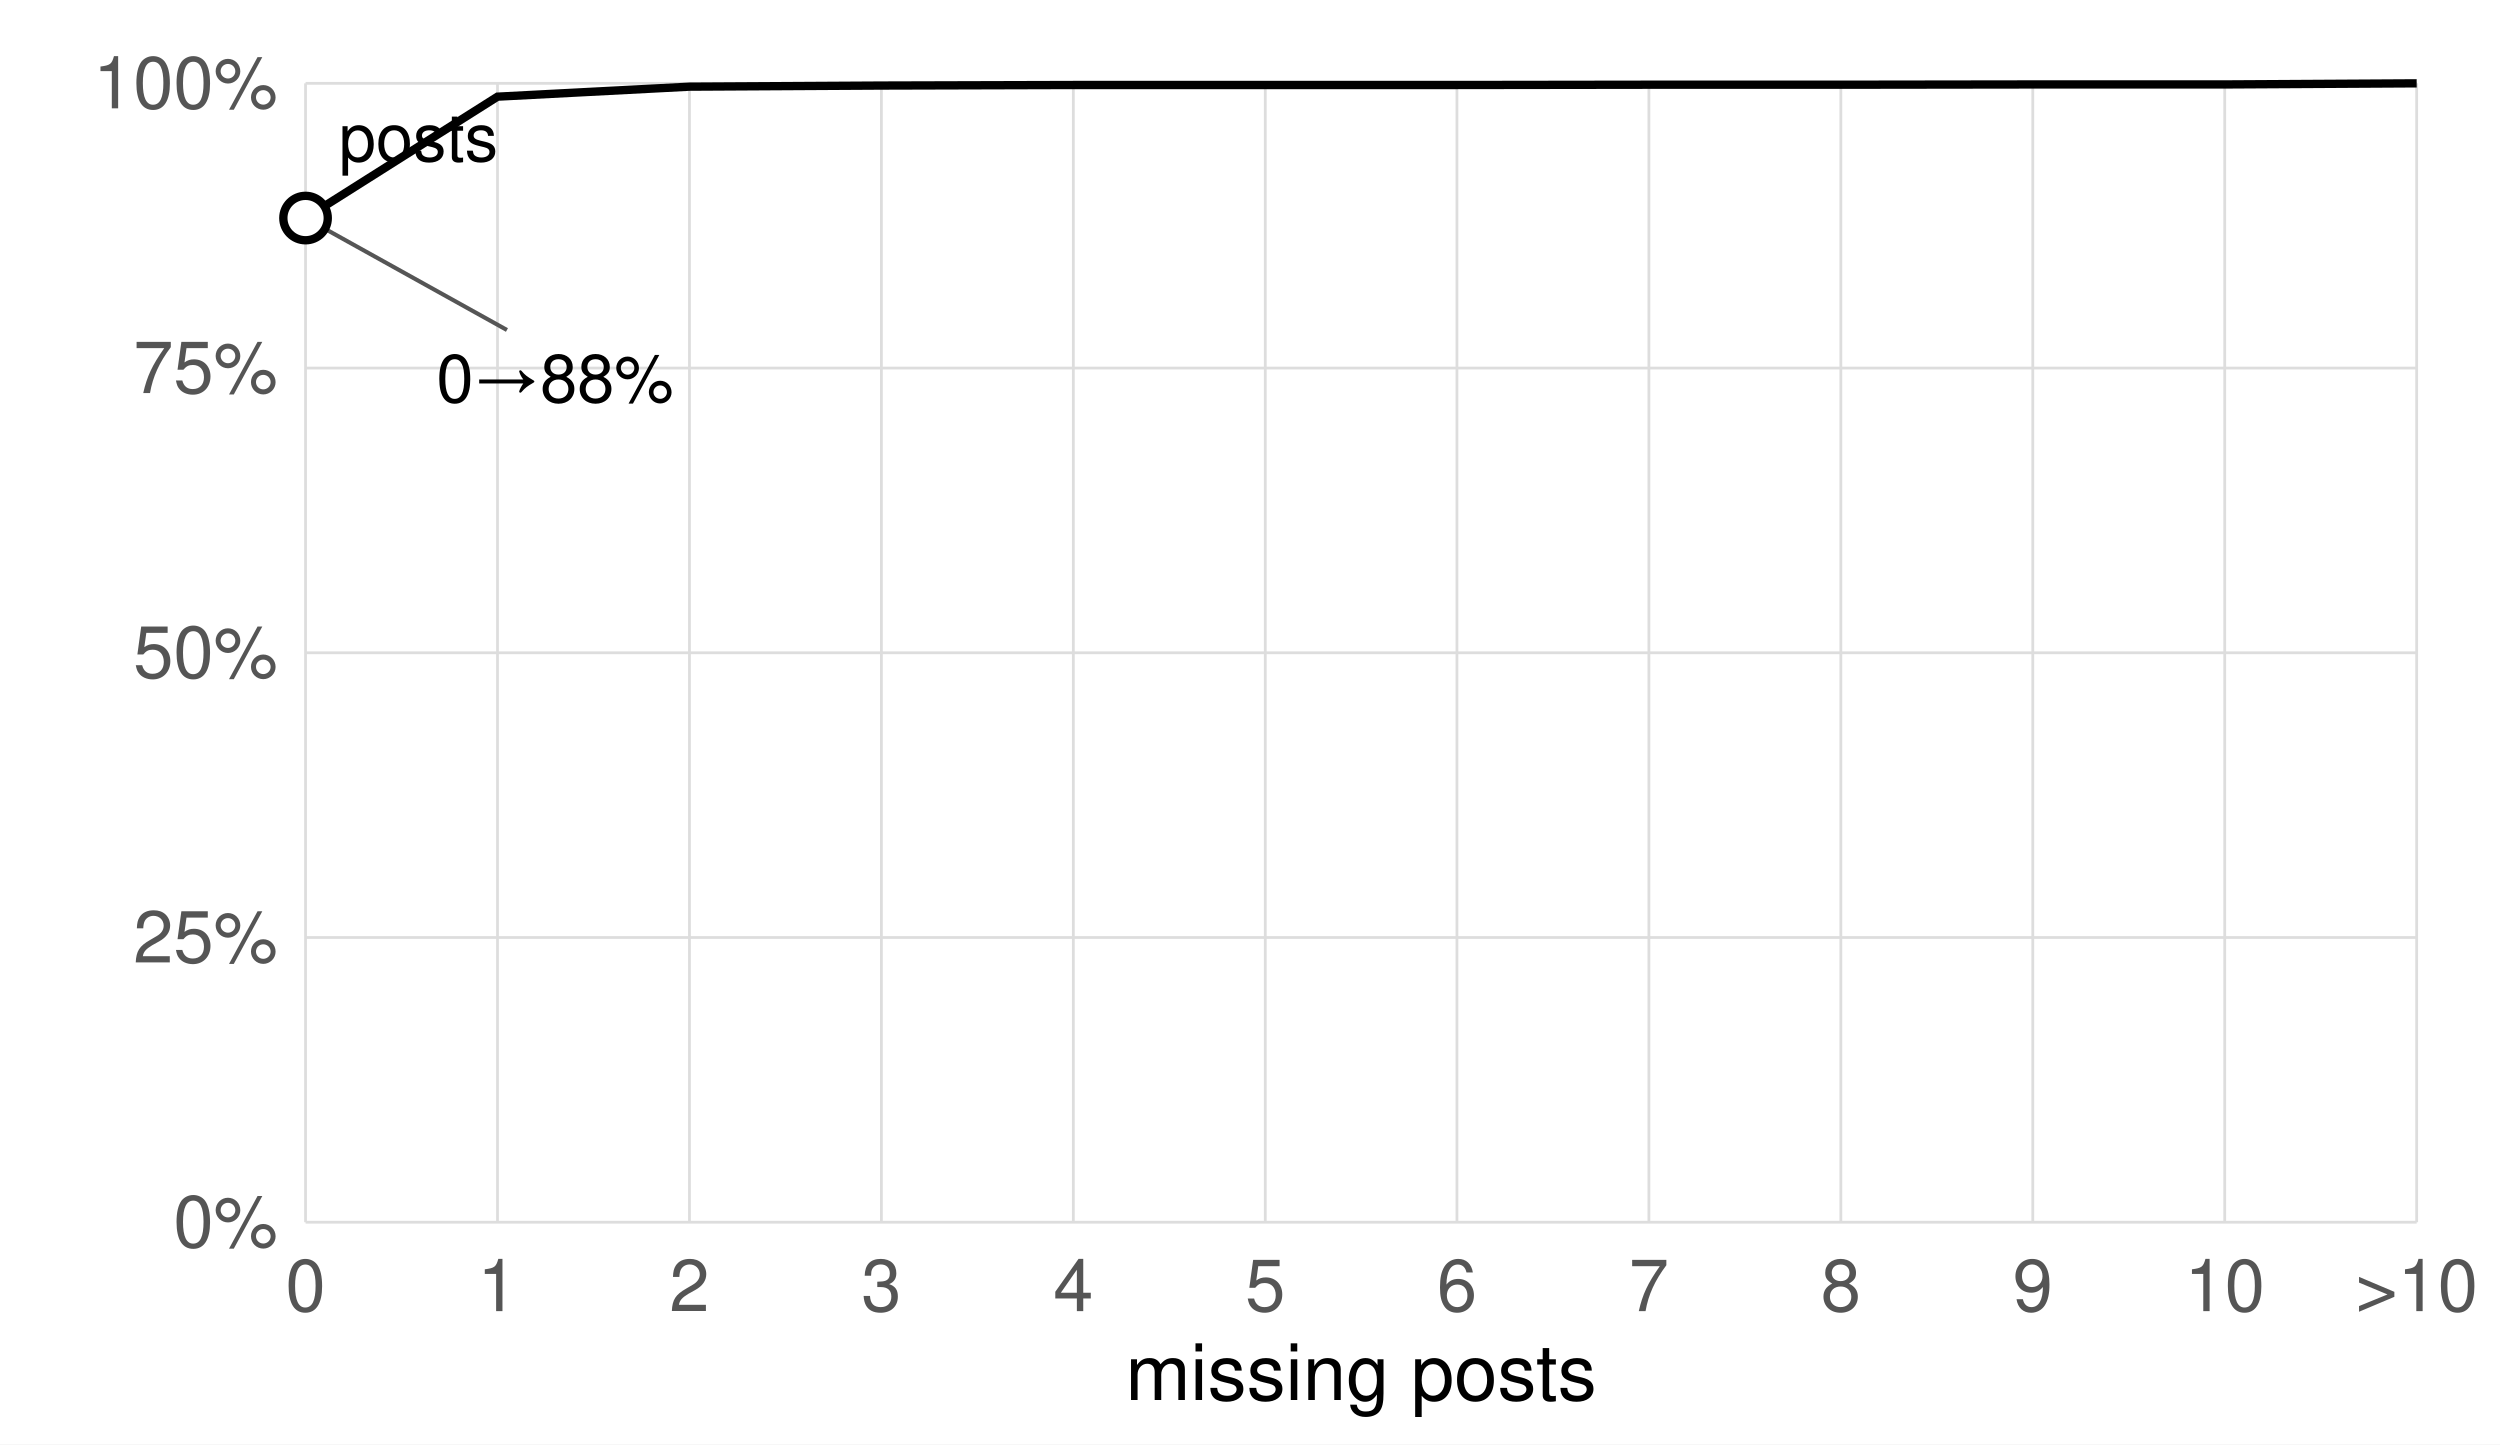
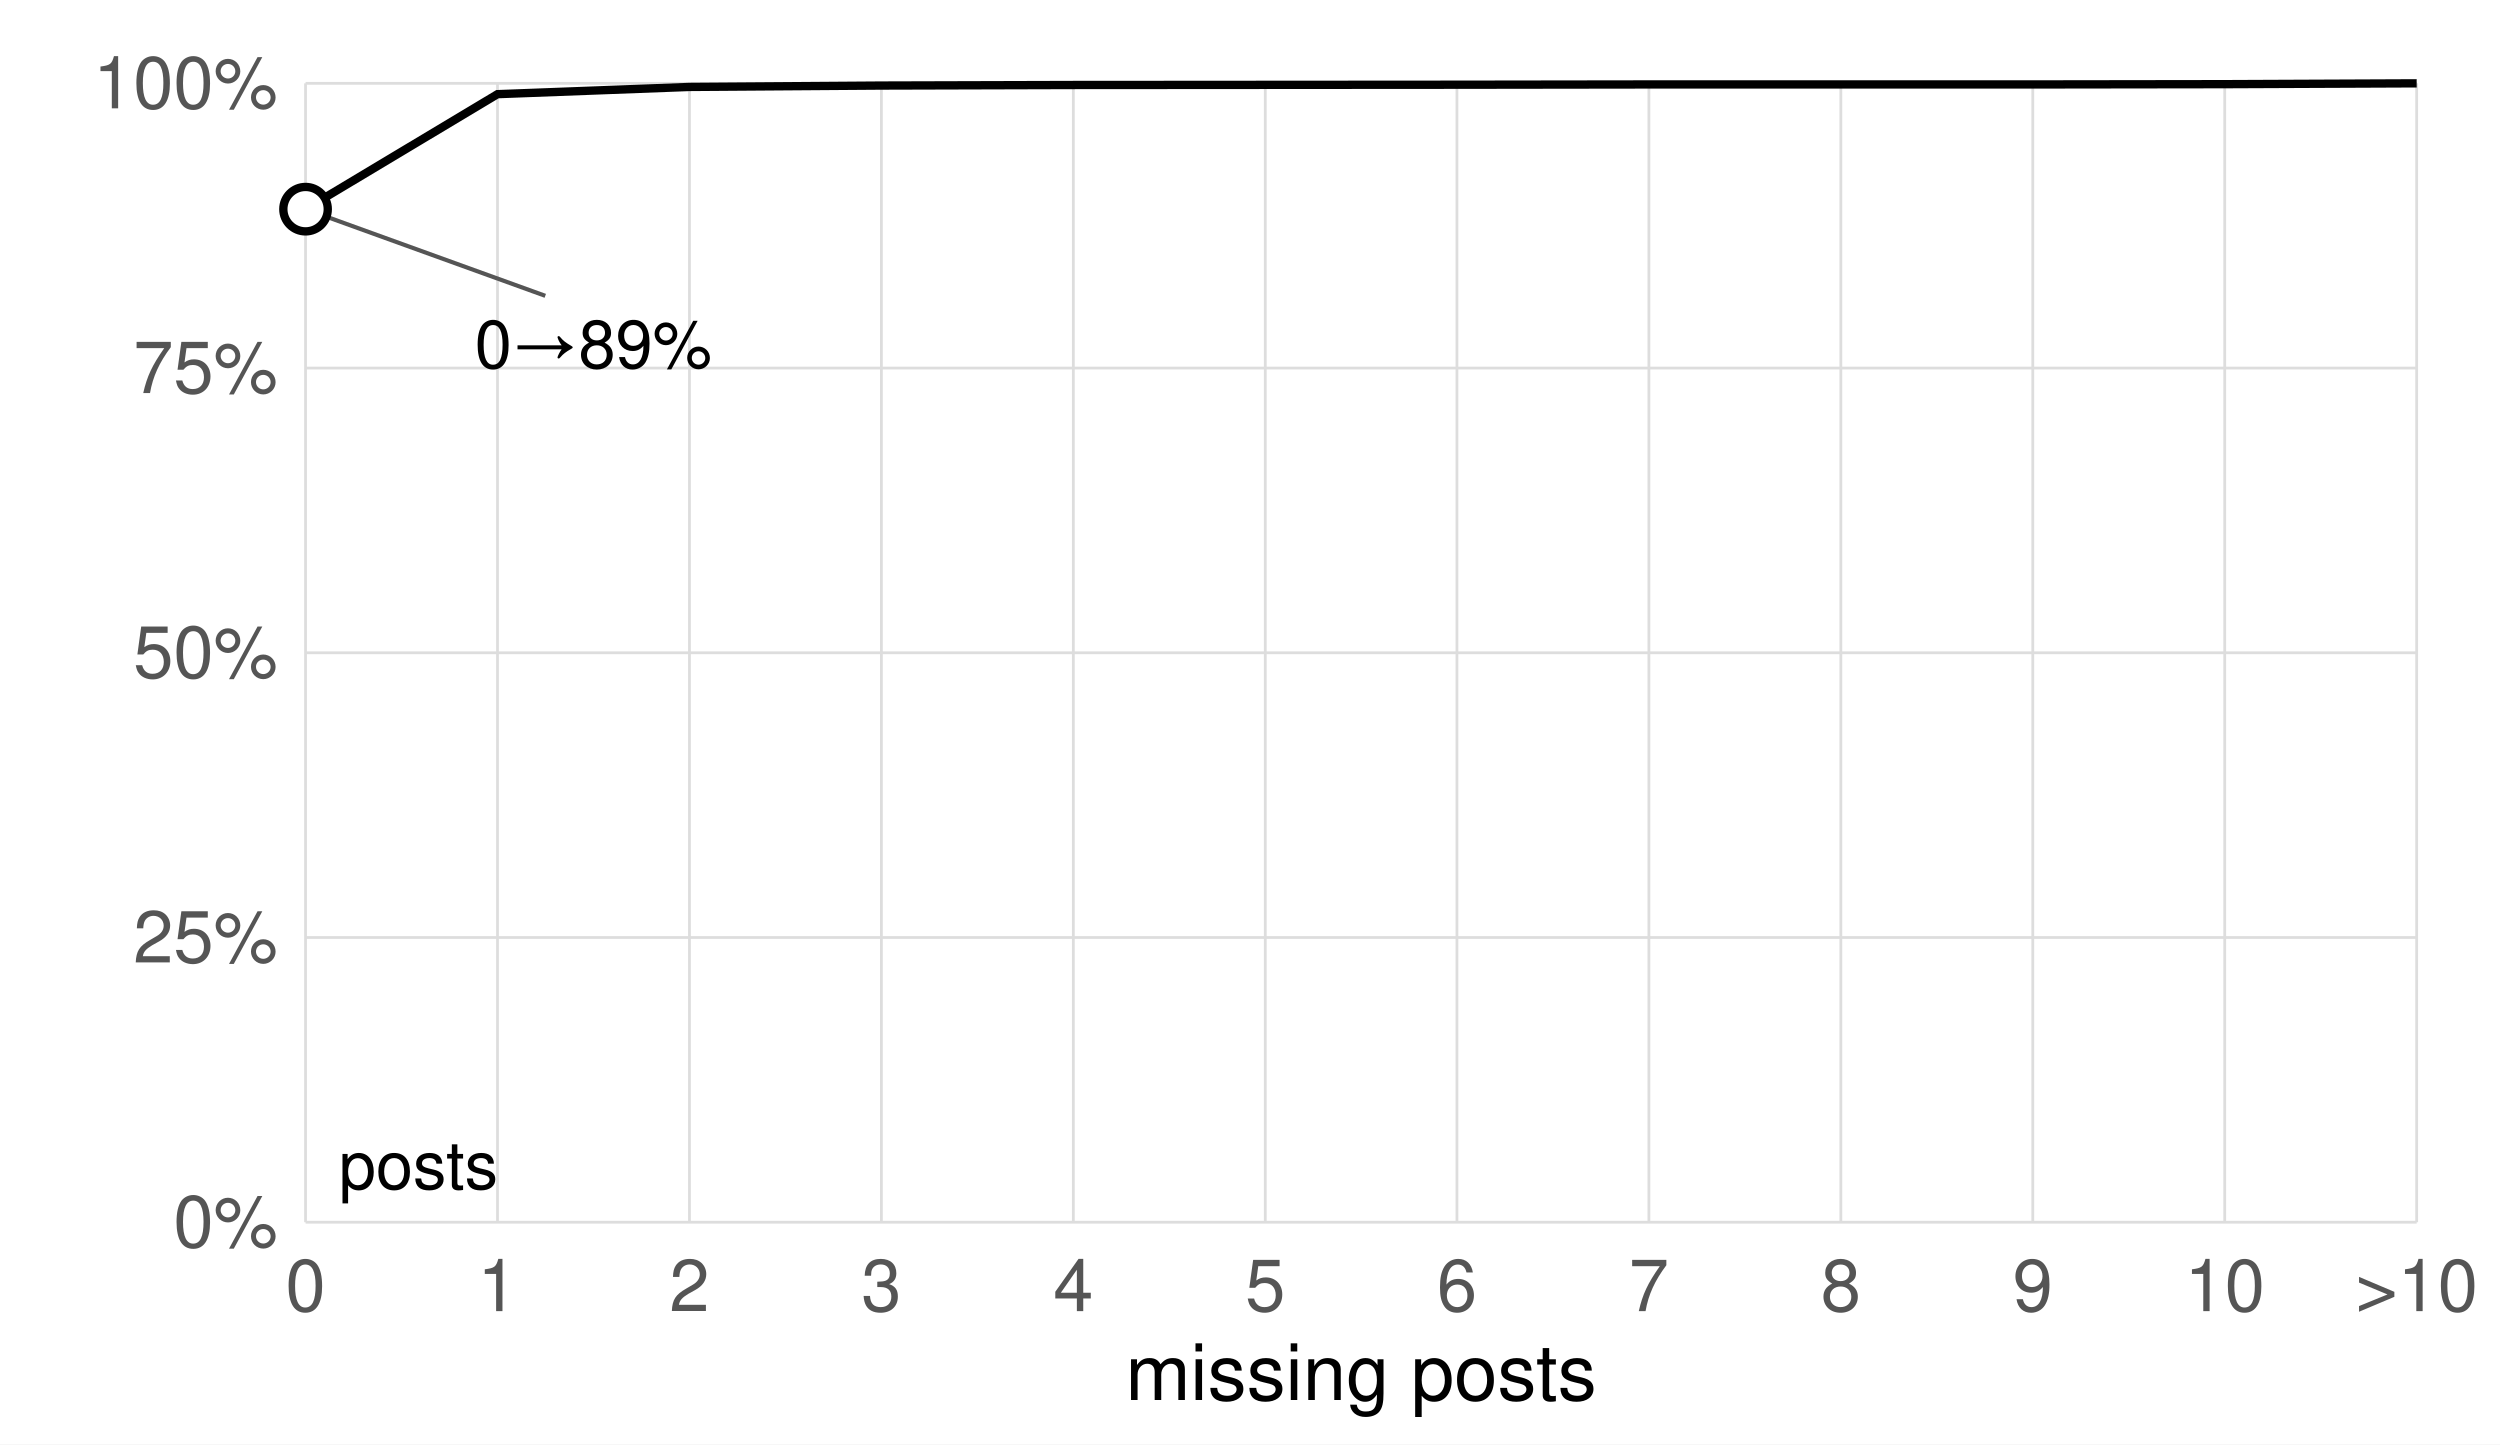
<svg xmlns="http://www.w3.org/2000/svg" width="900" height="520" viewBox="0 0 900 520">
  <rect width="900" height="520" fill="#ffffff" />
  <line x1="110" x2="870" y1="440.0" y2="440.0" stroke="#dddddd" />
  <text x="100.0" y="449.0" font-family="Helvetica, Arial, sans-serif" font-size="26" text-anchor="end" fill="#555555">0%</text>
  <line x1="110" x2="870" y1="337.5" y2="337.5" stroke="#dddddd" />
  <text x="100.0" y="346.5" font-family="Helvetica, Arial, sans-serif" font-size="26" text-anchor="end" fill="#555555">25%</text>
  <line x1="110" x2="870" y1="235.0" y2="235.0" stroke="#dddddd" />
  <text x="100.0" y="244.0" font-family="Helvetica, Arial, sans-serif" font-size="26" text-anchor="end" fill="#555555">50%</text>
  <line x1="110" x2="870" y1="132.5" y2="132.5" stroke="#dddddd" />
  <text x="100.0" y="141.5" font-family="Helvetica, Arial, sans-serif" font-size="26" text-anchor="end" fill="#555555">75%</text>
  <line x1="110" x2="870" y1="30.0" y2="30.0" stroke="#dddddd" />
  <text x="100.0" y="39.0" font-family="Helvetica, Arial, sans-serif" font-size="26" text-anchor="end" fill="#555555">100%</text>
  <line y1="30" y2="440" x1="110.0" x2="110.0" stroke="#dddddd" />
  <text x="110.0" y="472.0" font-family="Helvetica, Arial, sans-serif" font-size="26" text-anchor="middle" fill="#555555">0</text>
  <line y1="30" y2="440" x1="179.1" x2="179.1" stroke="#dddddd" />
  <text x="179.1" y="472.0" font-family="Helvetica, Arial, sans-serif" font-size="26" text-anchor="middle" fill="#555555">1</text>
  <line y1="30" y2="440" x1="248.2" x2="248.2" stroke="#dddddd" />
  <text x="248.2" y="472.0" font-family="Helvetica, Arial, sans-serif" font-size="26" text-anchor="middle" fill="#555555">2</text>
  <line y1="30" y2="440" x1="317.3" x2="317.3" stroke="#dddddd" />
  <text x="317.3" y="472.0" font-family="Helvetica, Arial, sans-serif" font-size="26" text-anchor="middle" fill="#555555">3</text>
  <line y1="30" y2="440" x1="386.4" x2="386.4" stroke="#dddddd" />
  <text x="386.4" y="472.0" font-family="Helvetica, Arial, sans-serif" font-size="26" text-anchor="middle" fill="#555555">4</text>
  <line y1="30" y2="440" x1="455.5" x2="455.5" stroke="#dddddd" />
  <text x="455.5" y="472.0" font-family="Helvetica, Arial, sans-serif" font-size="26" text-anchor="middle" fill="#555555">5</text>
  <line y1="30" y2="440" x1="524.5" x2="524.5" stroke="#dddddd" />
  <text x="524.5" y="472.0" font-family="Helvetica, Arial, sans-serif" font-size="26" text-anchor="middle" fill="#555555">6</text>
  <line y1="30" y2="440" x1="593.6" x2="593.6" stroke="#dddddd" />
  <text x="593.6" y="472.0" font-family="Helvetica, Arial, sans-serif" font-size="26" text-anchor="middle" fill="#555555">7</text>
  <line y1="30" y2="440" x1="662.7" x2="662.7" stroke="#dddddd" />
  <text x="662.7" y="472.0" font-family="Helvetica, Arial, sans-serif" font-size="26" text-anchor="middle" fill="#555555">8</text>
  <line y1="30" y2="440" x1="731.8" x2="731.8" stroke="#dddddd" />
  <text x="731.8" y="472.0" font-family="Helvetica, Arial, sans-serif" font-size="26" text-anchor="middle" fill="#555555">9</text>
  <line y1="30" y2="440" x1="800.9" x2="800.9" stroke="#dddddd" />
  <text x="800.9" y="472.0" font-family="Helvetica, Arial, sans-serif" font-size="26" text-anchor="middle" fill="#555555">10</text>
  <line y1="30" y2="440" x1="870.0" x2="870.0" stroke="#dddddd" />
  <text x="870.0" y="472.0" font-family="Helvetica, Arial, sans-serif" font-size="26" text-anchor="middle" fill="#555555">&gt;10</text>
  <text x="490.0" y="504.0" font-family="Helvetica, Arial, sans-serif" font-size="28" text-anchor="middle" fill="#000000">missing posts</text>
-   <text x="122.0" y="58.0" font-family="Helvetica, Arial, sans-serif" font-size="24" text-anchor="start" fill="#000000">posts</text>
-   <polyline fill="none" stroke="#000000" stroke-width="3" points="110.0,78.5 179.1,34.8 248.2,31.2 317.3,30.8 386.4,30.6 524.5,30.6 593.6,30.5 662.7,30.5 731.8,30.4 800.9,30.4 870.0,30.0" />
-   <line x1="110.0" y1="78.5" x2="182.5" y2="118.8" stroke="#555555" stroke-width="1.5" />
-   <circle cx="110.0" cy="78.5" r="8" fill="#ffffff" stroke="#000000" stroke-width="3" />
-   <text x="199.8" y="144.8" font-family="Helvetica, Arial, sans-serif" font-size="24" text-anchor="middle" fill="#000000">0→88%</text>
+   <text x="122.0" y="428.0" font-family="Helvetica, Arial, sans-serif" font-size="24" text-anchor="start" fill="#000000">posts</text>
+   <polyline fill="none" stroke="#000000" stroke-width="3" points="110.0,75.3 179.1,33.9 248.2,31.3 317.3,30.8 386.4,30.6 524.5,30.5 593.6,30.4 731.8,30.4 800.9,30.3 870.0,30.0" />
+   <line x1="110.0" y1="75.3" x2="196.3" y2="106.5" stroke="#555555" stroke-width="1.5" />
+   <circle cx="110.0" cy="75.3" r="8" fill="#ffffff" stroke="#000000" stroke-width="3" />
+   <text x="213.6" y="132.5" font-family="Helvetica, Arial, sans-serif" font-size="24" text-anchor="middle" fill="#000000">0→89%</text>
</svg>
